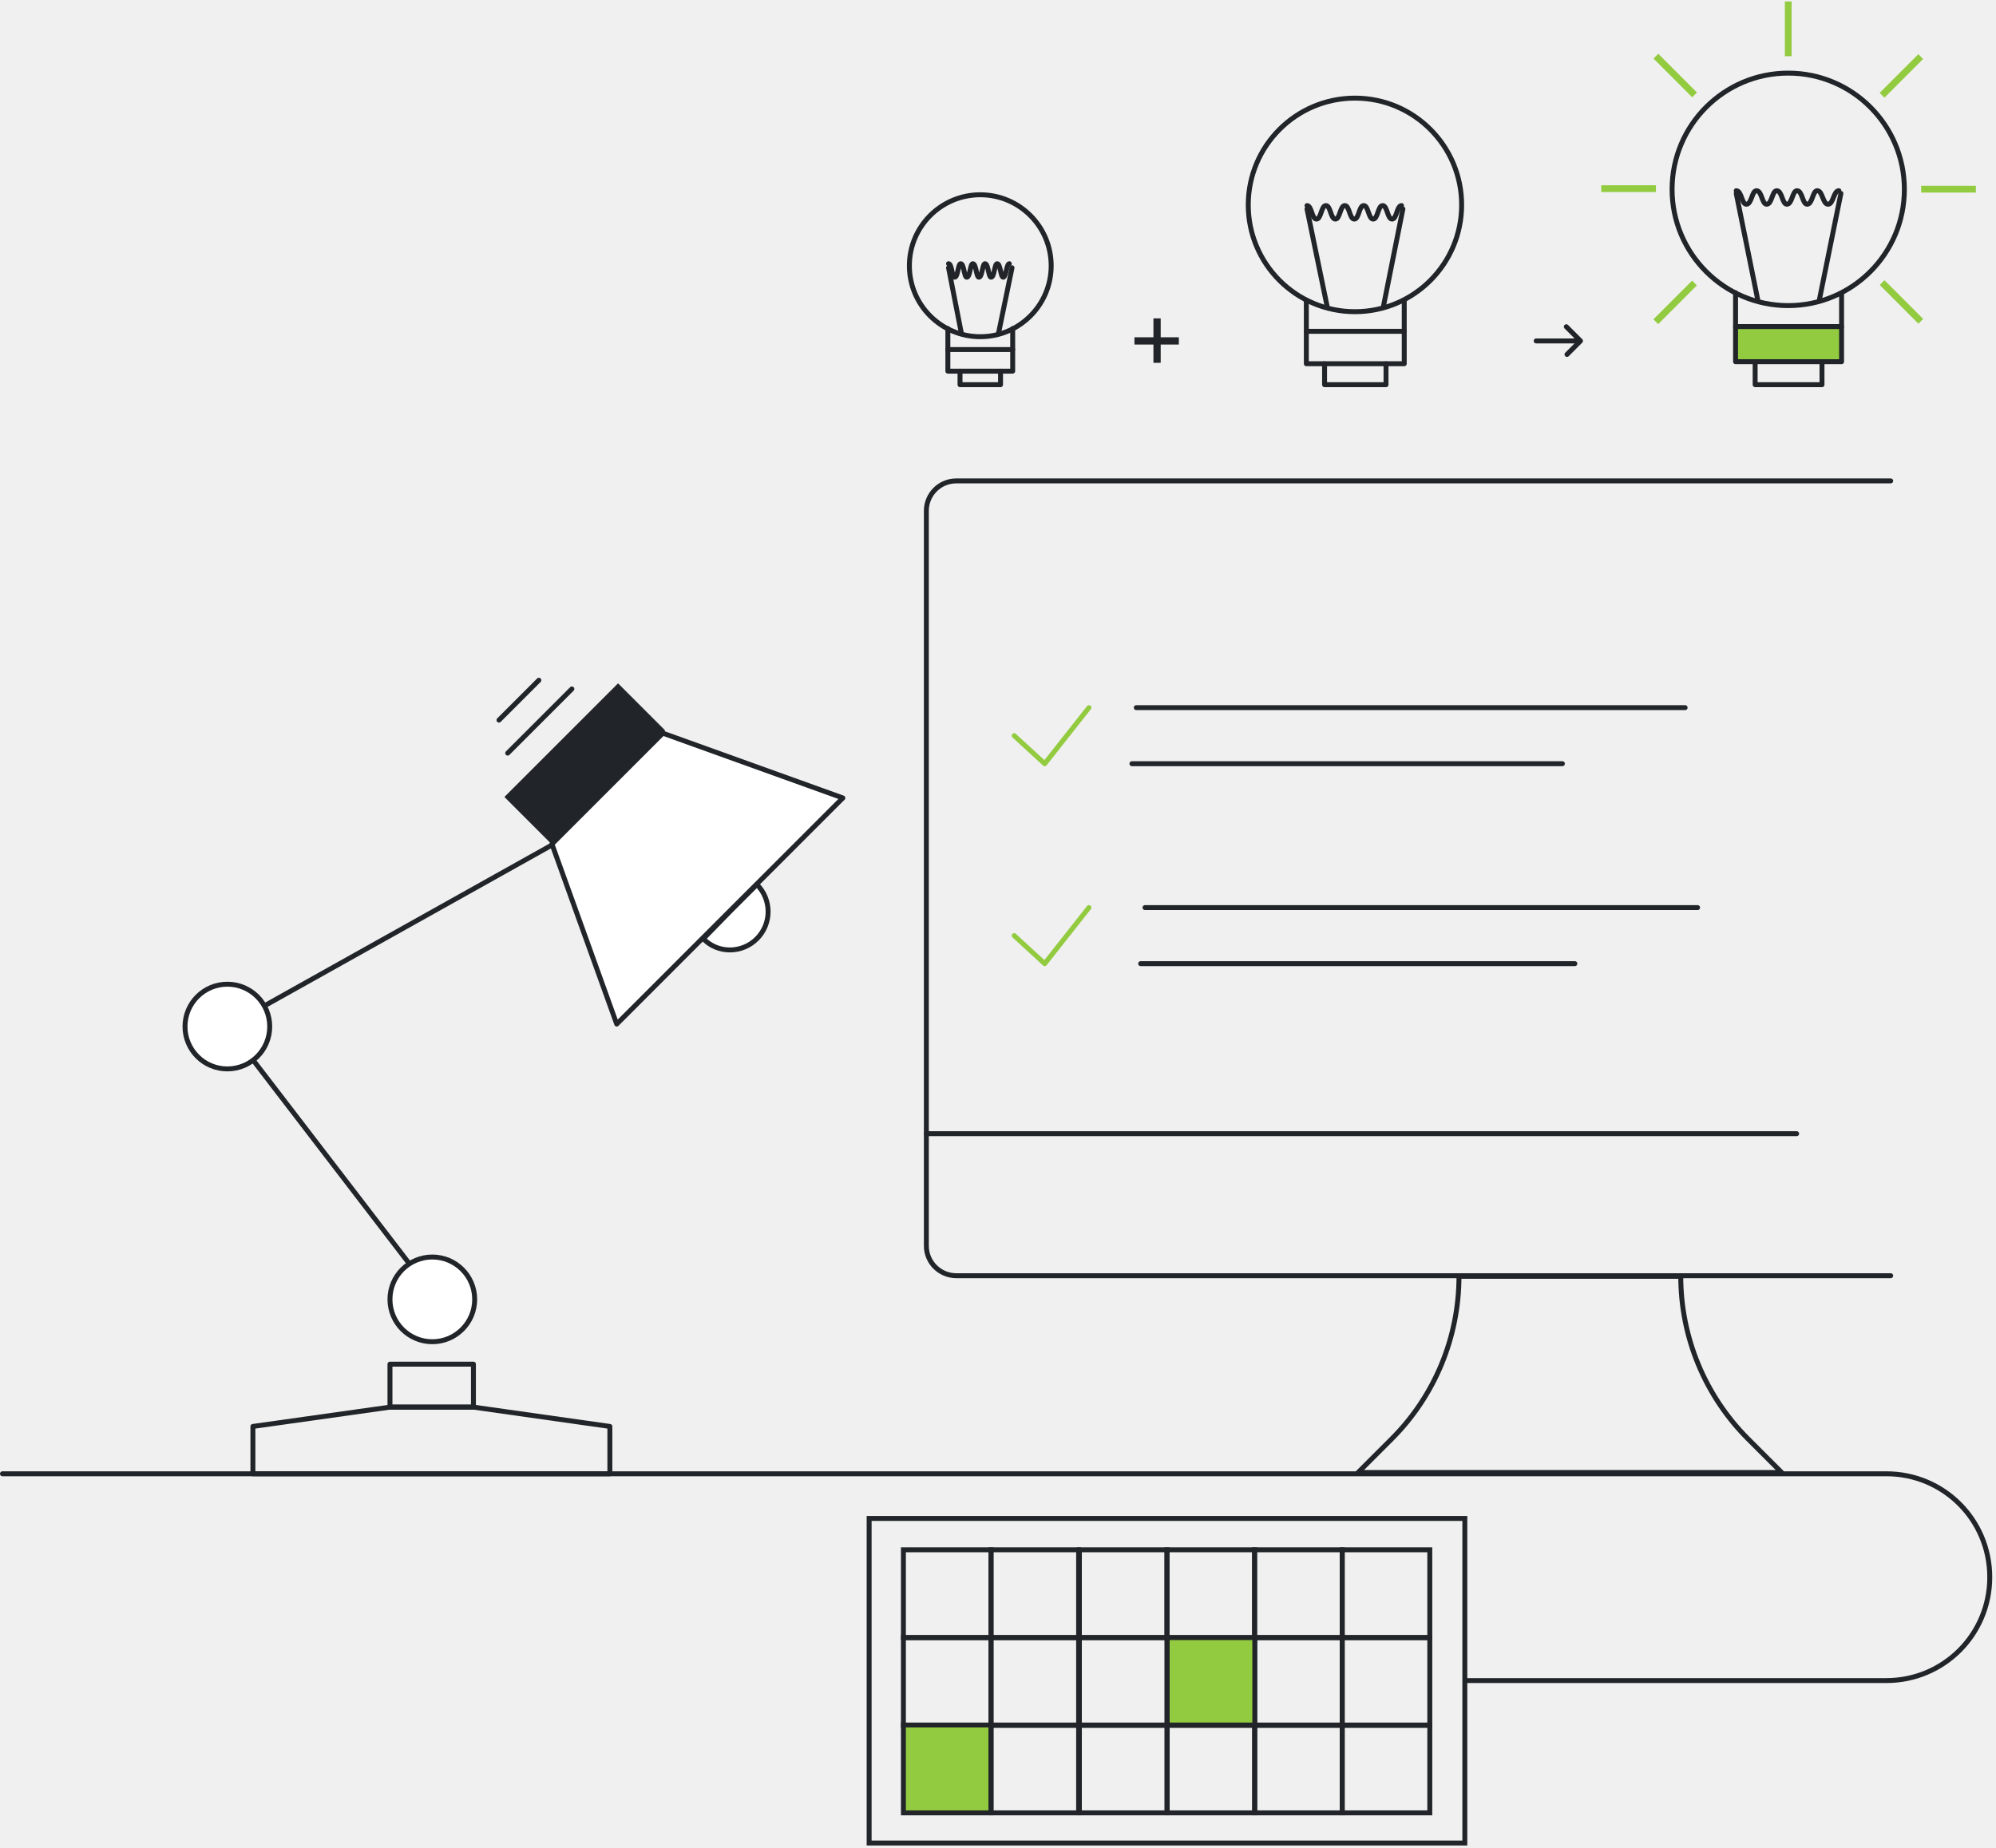
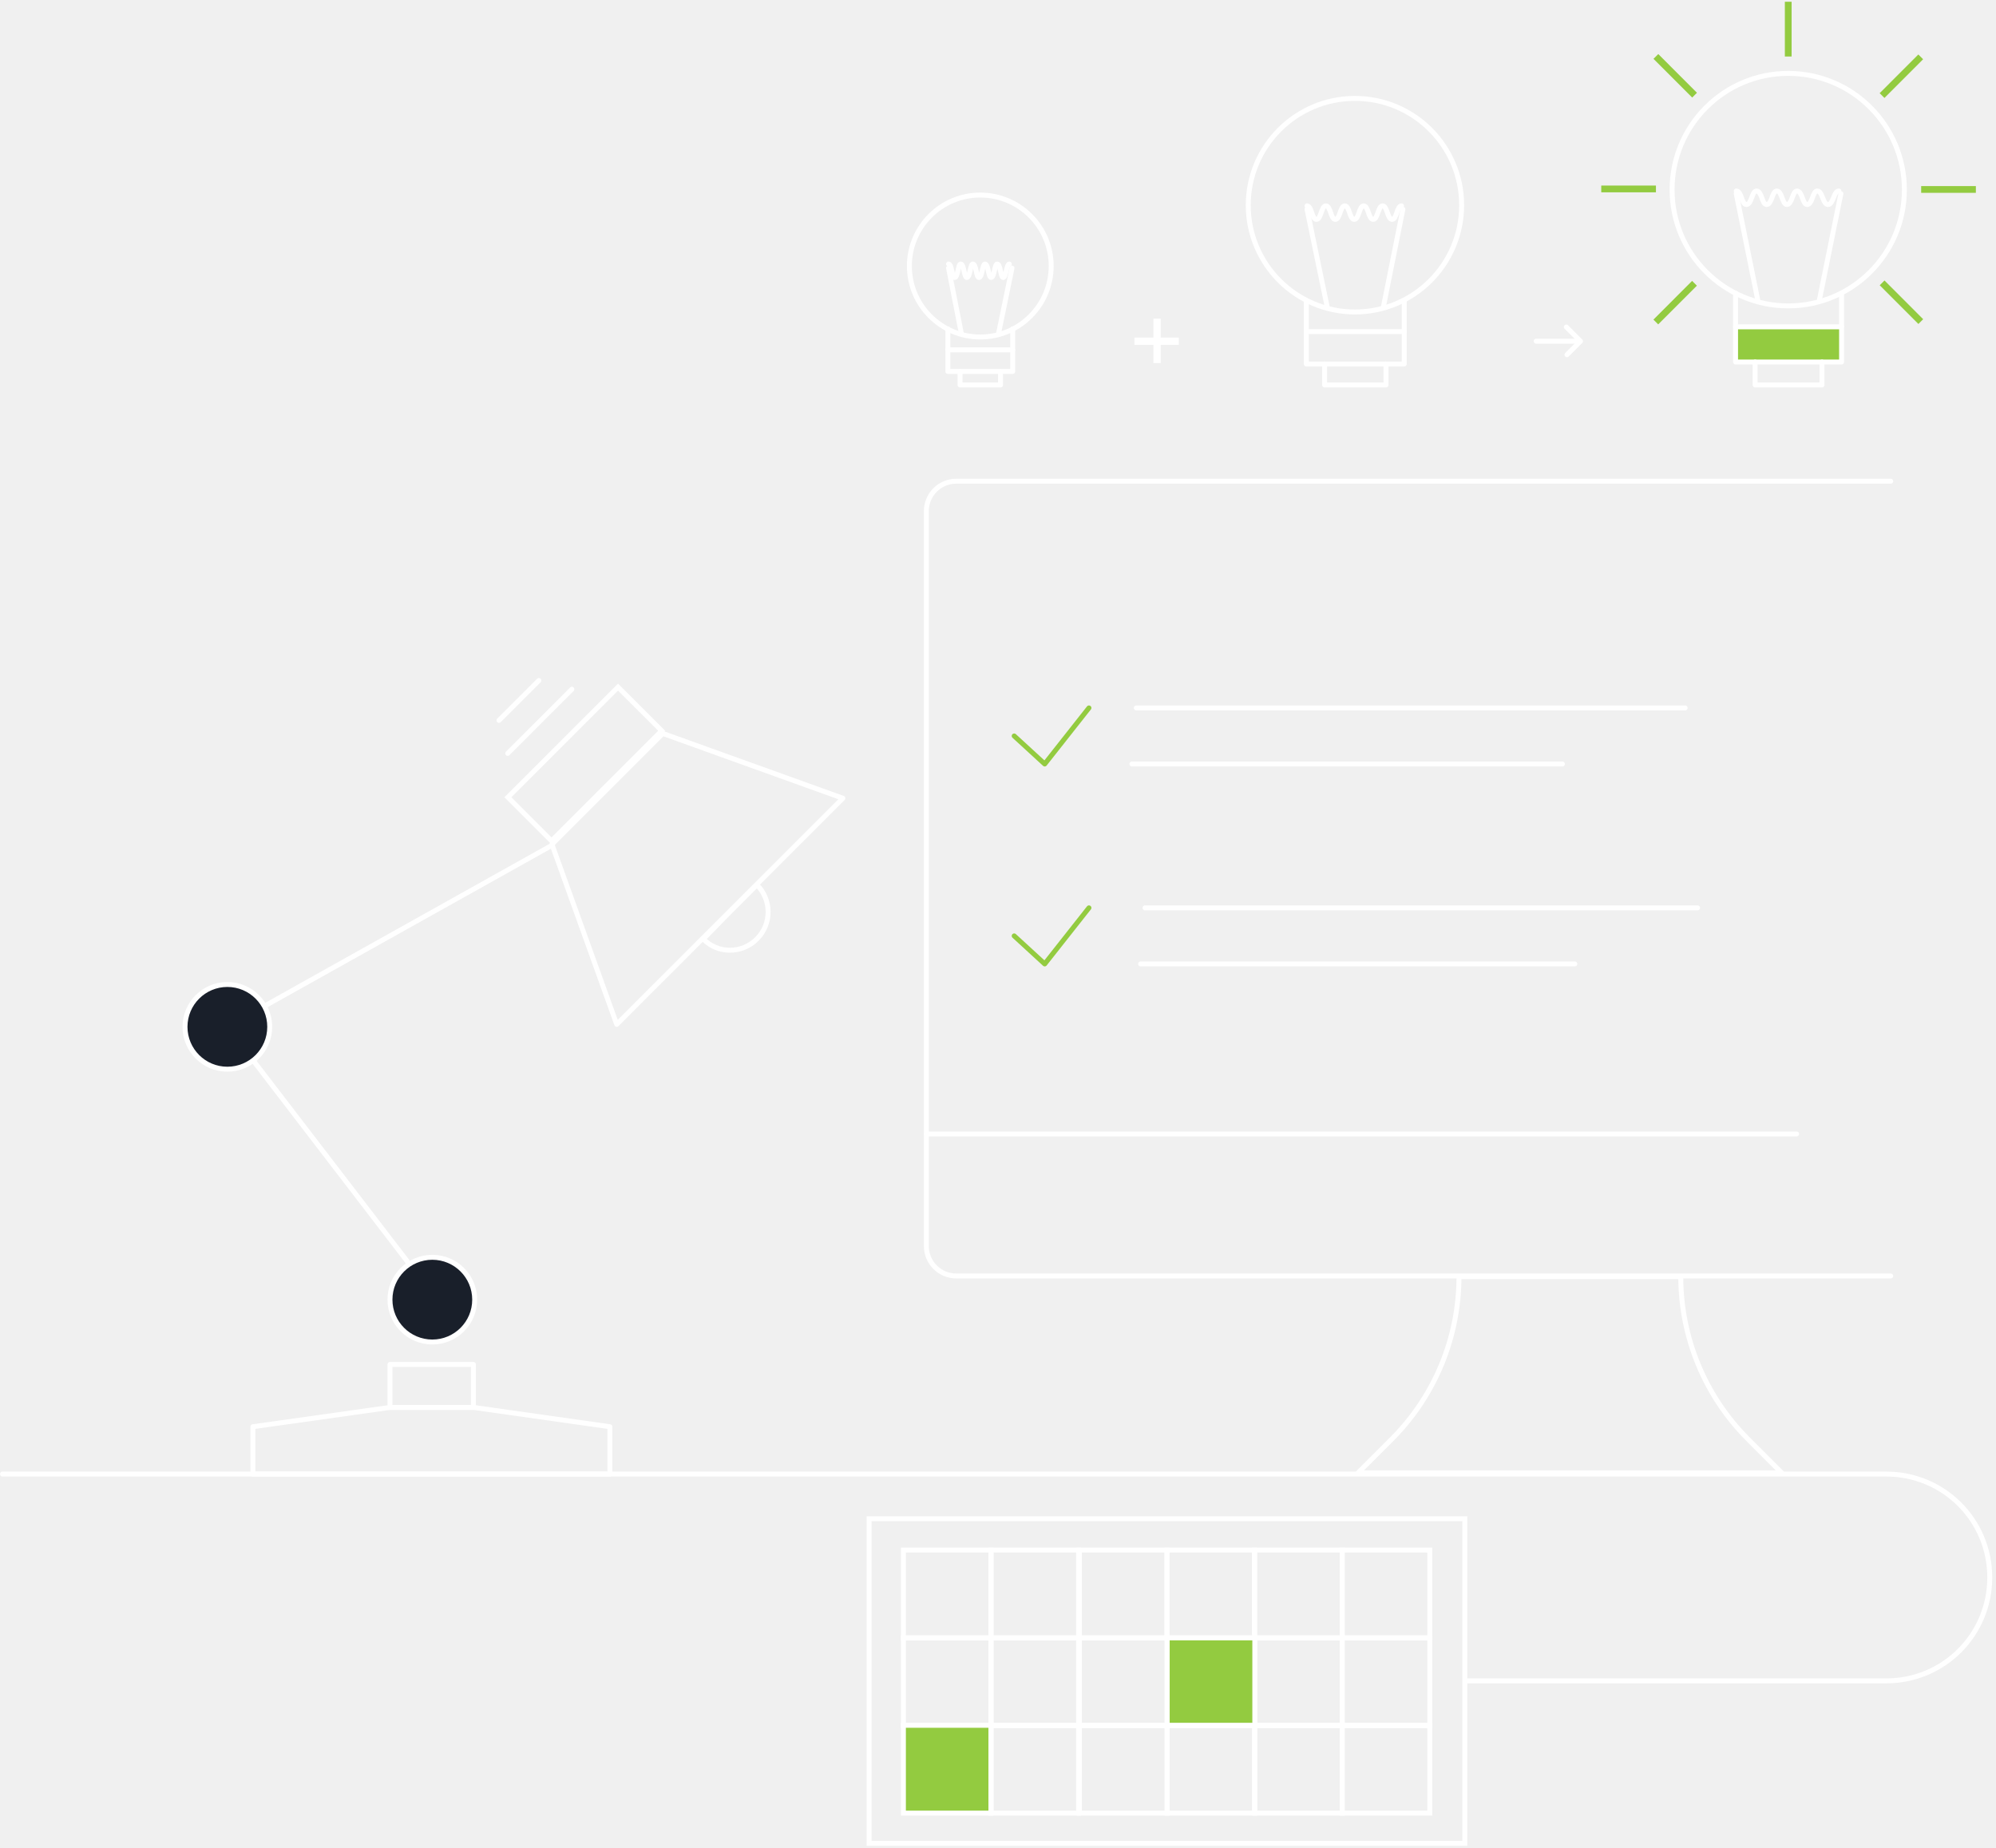
<svg xmlns="http://www.w3.org/2000/svg" width="404" height="374" viewBox="0 0 404 374" fill="none">
-   <path d="M0.501 298.347H381.806C393.406 298.347 402.737 307.678 402.737 319.279C402.737 330.879 393.406 340.21 381.806 340.21H347.256H296.693" stroke="#212529" stroke-miterlimit="10" stroke-linecap="round" stroke-linejoin="round" />
-   <path d="M95.826 276.155H78.93V284.855H95.826V276.155Z" stroke="#212529" stroke-miterlimit="10" stroke-linecap="round" stroke-linejoin="round" />
-   <path d="M123.441 298.347H51.19V288.764L78.93 284.855H95.827L123.441 288.764V298.347Z" stroke="#212529" stroke-miterlimit="10" stroke-linecap="round" stroke-linejoin="round" />
-   <path d="M88.387 263.041L46.02 207.812L111.84 170.993" stroke="#212529" stroke-miterlimit="10" stroke-linecap="round" stroke-linejoin="round" />
-   <path d="M46.02 216.387C50.755 216.387 54.594 212.548 54.594 207.812C54.594 203.077 50.755 199.238 46.02 199.238C41.284 199.238 37.446 203.077 37.446 207.812C37.446 212.548 41.284 216.387 46.02 216.387Z" fill="white" stroke="#212529" stroke-miterlimit="10" stroke-linecap="round" stroke-linejoin="round" />
-   <path d="M87.504 271.615C92.24 271.615 96.079 267.777 96.079 263.041C96.079 258.306 92.24 254.467 87.504 254.467C82.769 254.467 78.93 258.306 78.93 263.041C78.93 267.777 82.769 271.615 87.504 271.615Z" fill="white" stroke="#212529" stroke-miterlimit="10" stroke-linecap="round" stroke-linejoin="round" />
-   <path d="M125.097 138.333L102.093 161.336L111.633 170.876L134.637 147.873L125.097 138.333Z" fill="#212529" />
-   <path d="M134.158 148.422L111.714 170.867L124.828 207.308L170.599 161.536L134.158 148.422Z" fill="white" stroke="#212529" stroke-miterlimit="10" stroke-linecap="round" stroke-linejoin="round" />
-   <path d="M147.777 184.485L153.199 179.063C156.225 182.09 156.225 187.007 153.199 190.034C150.173 193.06 145.255 193.06 142.355 190.034L147.777 184.485Z" fill="white" stroke="#212529" stroke-miterlimit="10" stroke-linecap="round" stroke-linejoin="round" />
-   <path d="M102.761 152.458L115.749 139.47" stroke="#212529" stroke-miterlimit="10" stroke-linecap="round" stroke-linejoin="round" />
-   <path d="M100.996 145.775L109.066 137.705" stroke="#212529" stroke-miterlimit="10" stroke-linecap="round" stroke-linejoin="round" />
-   <path d="M382.688 97.355H193.549C190.145 97.355 187.497 100.129 187.497 103.407V252.197C187.497 255.602 190.271 258.25 193.549 258.25H382.688" stroke="#212529" stroke-miterlimit="10" stroke-linecap="round" stroke-linejoin="round" />
-   <path d="M187.496 229.5H363.648" stroke="#212529" stroke-miterlimit="10" stroke-linecap="round" stroke-linejoin="round" />
-   <path d="M340.194 258.375H295.305C295.305 270.733 290.388 282.585 281.687 291.286L274.878 298.095H360.621L353.812 291.286C345.112 282.585 340.194 270.733 340.194 258.375Z" stroke="#212529" stroke-miterlimit="10" stroke-linecap="round" stroke-linejoin="round" />
-   <path d="M231.755 183.729H343.599" stroke="#212529" stroke-miterlimit="10" stroke-linecap="round" stroke-linejoin="round" />
-   <path d="M230.872 195.077H318.759" stroke="#212529" stroke-miterlimit="10" stroke-linecap="round" stroke-linejoin="round" />
-   <path d="M205.275 189.403L211.454 195.077L220.406 183.729" stroke="#93CB40" stroke-miterlimit="10" stroke-linecap="round" stroke-linejoin="round" />
-   <path d="M229.989 143.253H341.077" stroke="#212529" stroke-miterlimit="10" stroke-linecap="round" stroke-linejoin="round" />
-   <path d="M229.106 154.601H316.237" stroke="#212529" stroke-miterlimit="10" stroke-linecap="round" stroke-linejoin="round" />
-   <path d="M205.275 148.928L211.454 154.602L220.406 143.254" stroke="#93CB40" stroke-miterlimit="10" stroke-linecap="round" stroke-linejoin="round" />
-   <path d="M194.313 75.138V77.875H202.514V75.138" stroke="#212529" stroke-miterlimit="10" stroke-linecap="round" stroke-linejoin="round" />
-   <path d="M191.853 70.76H204.974" stroke="#212529" stroke-miterlimit="10" stroke-linecap="round" stroke-linejoin="round" />
-   <path d="M194.587 67.477L191.99 54.205" stroke="#212529" stroke-miterlimit="10" stroke-linecap="round" stroke-linejoin="round" />
-   <path d="M202.104 67.477L204.838 54.205" stroke="#212529" stroke-miterlimit="10" stroke-linecap="round" stroke-linejoin="round" />
-   <path d="M191.99 53.384C192.673 53.384 192.673 56.12 193.22 56.12C193.903 56.12 193.903 53.384 194.45 53.384C195.134 53.384 195.134 56.12 195.68 56.12C196.364 56.12 196.364 53.384 196.91 53.384C197.594 53.384 197.594 56.12 198.141 56.12C198.824 56.12 198.824 53.384 199.371 53.384C200.054 53.384 200.054 56.12 200.601 56.12C201.284 56.12 201.284 53.384 201.831 53.384C202.514 53.384 202.514 56.12 203.061 56.12C203.608 56.12 203.744 53.384 204.291 53.384" stroke="#212529" stroke-miterlimit="10" stroke-linecap="round" stroke-linejoin="round" />
-   <path d="M198.414 68.161C206.34 68.161 212.765 61.729 212.765 53.795C212.765 45.86 206.34 39.428 198.414 39.428C190.488 39.428 184.063 45.86 184.063 53.795C184.063 61.729 190.488 68.161 198.414 68.161Z" stroke="#212529" stroke-miterlimit="10" stroke-linecap="round" stroke-linejoin="round" />
-   <path d="M191.853 66.519V75.138H204.974V66.519" stroke="#212529" stroke-miterlimit="10" stroke-linecap="round" stroke-linejoin="round" />
-   <path d="M268.098 73.633V77.875H280.536V73.633" stroke="#212529" stroke-miterlimit="10" stroke-linecap="round" stroke-linejoin="round" />
-   <path d="M264.407 67.066H284.226" stroke="#212529" stroke-miterlimit="10" stroke-linecap="round" stroke-linejoin="round" />
-   <path d="M268.645 62.14L264.544 42.301" stroke="#212529" stroke-miterlimit="10" stroke-linecap="round" stroke-linejoin="round" />
-   <path d="M279.989 62.14L283.952 42.301" stroke="#212529" stroke-miterlimit="10" stroke-linecap="round" stroke-linejoin="round" />
-   <path d="M264.544 41.617C265.501 41.617 265.501 44.354 266.458 44.354C267.414 44.354 267.414 41.617 268.371 41.617C269.328 41.617 269.328 44.354 270.285 44.354C271.241 44.354 271.241 41.617 272.198 41.617C273.155 41.617 273.155 44.354 274.112 44.354C275.068 44.354 275.068 41.617 276.025 41.617C276.982 41.617 276.982 44.354 277.939 44.354C278.895 44.354 278.895 41.617 279.852 41.617C280.809 41.617 280.809 44.354 281.766 44.354C282.722 44.354 282.722 41.617 283.679 41.617" stroke="#212529" stroke-miterlimit="10" stroke-linecap="round" stroke-linejoin="round" />
-   <path d="M274.248 63.098C286.175 63.098 295.843 53.42 295.843 41.48C295.843 29.541 286.175 19.863 274.248 19.863C262.321 19.863 252.653 29.541 252.653 41.48C252.653 53.42 262.321 63.098 274.248 63.098Z" stroke="#212529" stroke-miterlimit="10" stroke-linecap="round" stroke-linejoin="round" />
-   <path d="M264.407 60.772V73.633H284.226V60.772" stroke="#212529" stroke-miterlimit="10" stroke-linecap="round" stroke-linejoin="round" />
-   <path d="M372.743 66.108H351.285V73.223H372.743V66.108Z" fill="#93CB40" />
-   <path d="M355.249 73.223V77.875H368.78V73.223" stroke="#212529" stroke-miterlimit="10" stroke-linecap="round" stroke-linejoin="round" />
-   <path d="M351.285 66.108H372.743" stroke="#212529" stroke-miterlimit="10" stroke-linecap="round" stroke-linejoin="round" />
-   <path d="M355.795 60.772L351.421 39.154" stroke="#212529" stroke-miterlimit="10" stroke-linecap="round" stroke-linejoin="round" />
-   <path d="M368.233 60.772L372.607 39.154" stroke="#212529" stroke-miterlimit="10" stroke-linecap="round" stroke-linejoin="round" />
-   <path d="M351.421 38.607C352.515 38.607 352.515 41.344 353.472 41.344C354.565 41.344 354.565 38.607 355.522 38.607C356.615 38.607 356.615 41.344 357.572 41.344C358.665 41.344 358.665 38.607 359.622 38.607C360.716 38.607 360.716 41.344 361.672 41.344C362.766 41.344 362.766 38.607 363.722 38.607C364.816 38.607 364.816 41.344 365.773 41.344C366.866 41.344 366.866 38.607 367.823 38.607C368.916 38.607 368.916 41.344 370.01 41.344C371.103 41.344 371.103 38.607 372.197 38.607" stroke="#212529" stroke-miterlimit="10" stroke-linecap="round" stroke-linejoin="round" />
-   <path d="M361.946 61.867C374.929 61.867 385.455 51.331 385.455 38.334C385.455 25.337 374.929 14.8 361.946 14.8C348.962 14.8 338.437 25.337 338.437 38.334C338.437 51.331 348.962 61.867 361.946 61.867Z" stroke="#212529" stroke-miterlimit="10" stroke-linecap="round" stroke-linejoin="round" />
-   <path d="M351.285 59.267V73.223H372.743V59.404" stroke="#212529" stroke-miterlimit="10" stroke-linecap="round" stroke-linejoin="round" />
-   <path d="M362.629 0.298H361.262V11.38H362.629V0.298Z" fill="#93CB40" />
-   <path d="M335.644 10.886L334.677 11.854L342.506 19.69L343.472 18.723L335.644 10.886Z" fill="#93CB40" />
-   <path d="M381.43 56.722L380.464 57.69L388.292 65.526L389.258 64.559L381.43 56.722Z" fill="#93CB40" />
-   <path d="M324.1 37.506L324.1 38.874L335.171 38.874L335.171 37.506L324.1 37.506Z" fill="#93CB40" />
-   <path d="M388.854 37.611L388.854 38.98L399.925 38.98L399.925 37.611L388.854 37.611Z" fill="#93CB40" />
-   <path d="M334.661 64.642L335.628 65.609L343.456 57.773L342.49 56.805L334.661 64.642Z" fill="#93CB40" />
-   <path d="M380.452 18.806L381.418 19.773L389.247 11.937L388.28 10.969L380.452 18.806Z" fill="#93CB40" />
-   <path d="M238.601 68.276H229.616V69.748H238.601V68.276Z" fill="#212529" />
-   <path d="M234.93 73.444V64.45H233.46V73.444H234.93Z" fill="#212529" />
-   <path d="M310.929 69.016L319.49 69.016" stroke="#212529" stroke-miterlimit="10" stroke-linecap="round" stroke-linejoin="round" />
-   <path d="M317.03 66.143L319.9 69.016L317.167 71.752" stroke="#212529" stroke-miterlimit="10" stroke-linecap="round" stroke-linejoin="round" />
-   <path d="M296.49 307.392H175.917V373.101H296.49V307.392Z" stroke="#212529" stroke-miterlimit="10" stroke-linecap="round" />
-   <path d="M200.586 313.731H182.855V331.511H200.586V313.731Z" stroke="#212529" stroke-miterlimit="10" stroke-linecap="round" />
-   <path d="M218.318 313.731H200.586V331.511H218.318V313.731Z" stroke="#212529" stroke-miterlimit="10" stroke-linecap="round" />
-   <path d="M236.204 313.731H218.472V331.511H236.204V313.731Z" stroke="#212529" stroke-miterlimit="10" stroke-linecap="round" />
-   <path d="M253.935 313.731H236.204V331.511H253.935V313.731Z" stroke="#212529" stroke-miterlimit="10" stroke-linecap="round" />
-   <path d="M271.667 313.731H253.936V331.511H271.667V313.731Z" stroke="#212529" stroke-miterlimit="10" stroke-linecap="round" />
-   <path d="M289.398 313.731H271.666V331.511H289.398V313.731Z" stroke="#212529" stroke-miterlimit="10" stroke-linecap="round" />
-   <path d="M200.586 331.511H182.855V349.291H200.586V331.511Z" stroke="#212529" stroke-miterlimit="10" stroke-linecap="round" />
-   <path d="M200.586 349.206H182.855V366.986H200.586V349.206Z" fill="#93CB40" stroke="#212529" stroke-miterlimit="10" stroke-linecap="round" />
-   <path d="M218.318 331.511H200.586V349.291H218.318V331.511Z" stroke="#212529" stroke-miterlimit="10" stroke-linecap="round" />
-   <path d="M218.318 349.206H200.586V366.986H218.318V349.206Z" stroke="#212529" stroke-miterlimit="10" stroke-linecap="round" />
-   <path d="M236.204 331.511H218.472V349.291H236.204V331.511Z" stroke="#212529" stroke-miterlimit="10" stroke-linecap="round" />
-   <path d="M236.204 349.206H218.472V366.986H236.204V349.206Z" stroke="#212529" stroke-miterlimit="10" stroke-linecap="round" />
-   <path d="M271.667 331.511H253.936V349.291H271.667V331.511Z" stroke="#212529" stroke-miterlimit="10" stroke-linecap="round" />
-   <path d="M271.667 349.206H253.936V366.986H271.667V349.206Z" stroke="#212529" stroke-miterlimit="10" stroke-linecap="round" />
-   <path d="M253.978 331.511H236.247V349.291H253.978V331.511Z" fill="#93CB40" stroke="#212529" stroke-miterlimit="10" stroke-linecap="round" />
-   <path d="M253.978 349.206H236.247V366.986H253.978V349.206Z" stroke="#212529" stroke-miterlimit="10" stroke-linecap="round" />
-   <path d="M289.398 331.511H271.666V349.291H289.398V331.511Z" stroke="#212529" stroke-miterlimit="10" stroke-linecap="round" />
-   <path d="M289.398 349.206H271.666V366.986H289.398V349.206Z" stroke="#212529" stroke-miterlimit="10" stroke-linecap="round" />
+   <path d="M0.501 298.405H381.806C393.406 298.405 402.737 307.736 402.737 319.336C402.737 330.937 393.406 340.268 381.806 340.268H347.256H296.693" stroke="white" stroke-miterlimit="10" stroke-linecap="round" stroke-linejoin="round" />
+   <path d="M95.827 276.212H78.93V284.913H95.827V276.212Z" stroke="white" stroke-miterlimit="10" stroke-linecap="round" stroke-linejoin="round" />
+   <path d="M123.441 298.405H51.19V288.822L78.93 284.913H95.827L123.441 288.822V298.405Z" stroke="white" stroke-miterlimit="10" stroke-linecap="round" stroke-linejoin="round" />
+   <path d="M88.387 263.099L46.02 207.87L111.84 171.051" stroke="white" stroke-miterlimit="10" stroke-linecap="round" stroke-linejoin="round" />
+   <path d="M46.02 216.445C50.756 216.445 54.594 212.606 54.594 207.87C54.594 203.135 50.756 199.296 46.02 199.296C41.285 199.296 37.446 203.135 37.446 207.87C37.446 212.606 41.285 216.445 46.02 216.445Z" fill="#191F2A" stroke="white" stroke-miterlimit="10" stroke-linecap="round" stroke-linejoin="round" />
+   <path d="M87.504 271.673C92.24 271.673 96.079 267.834 96.079 263.099C96.079 258.364 92.24 254.525 87.504 254.525C82.769 254.525 78.93 258.364 78.93 263.099C78.93 267.834 82.769 271.673 87.504 271.673Z" fill="#191F2A" stroke="white" stroke-miterlimit="10" stroke-linecap="round" stroke-linejoin="round" />
+   <path d="M111.634 170.227L102.801 161.394L125.097 139.098L133.93 147.931L111.634 170.227Z" stroke="white" />
+   <path d="M134.159 148.48L111.714 170.925L124.828 207.366L170.6 161.594L134.159 148.48Z" stroke="white" stroke-miterlimit="10" stroke-linecap="round" stroke-linejoin="round" />
+   <path d="M147.777 184.543L153.199 179.121C156.225 182.148 156.225 187.065 153.199 190.091C150.173 193.118 145.255 193.118 142.355 190.091L147.777 184.543Z" stroke="white" stroke-miterlimit="10" stroke-linecap="round" stroke-linejoin="round" />
+   <path d="M102.762 152.515L115.749 139.528" stroke="white" stroke-miterlimit="10" stroke-linecap="round" stroke-linejoin="round" />
+   <path d="M100.997 145.832L109.067 137.762" stroke="white" stroke-miterlimit="10" stroke-linecap="round" stroke-linejoin="round" />
+   <path d="M382.689 97.413H193.55C190.145 97.413 187.497 100.187 187.497 103.465V252.255C187.497 255.659 190.271 258.307 193.55 258.307H382.689" stroke="white" stroke-miterlimit="10" stroke-linecap="round" stroke-linejoin="round" />
+   <path d="M187.496 229.558H363.648" stroke="white" stroke-miterlimit="10" stroke-linecap="round" stroke-linejoin="round" />
+   <path d="M340.195 258.433H295.305C295.305 270.79 290.388 282.643 281.687 291.344L274.878 298.153H360.622L353.813 291.344C345.112 282.643 340.195 270.79 340.195 258.433Z" stroke="white" stroke-miterlimit="10" stroke-linecap="round" stroke-linejoin="round" />
+   <path d="M231.755 183.787H343.599" stroke="white" stroke-miterlimit="10" stroke-linecap="round" stroke-linejoin="round" />
+   <path d="M230.872 195.135H318.759" stroke="white" stroke-miterlimit="10" stroke-linecap="round" stroke-linejoin="round" />
+   <path d="M205.275 189.461L211.454 195.135L220.407 183.786" stroke="#93CB40" stroke-miterlimit="10" stroke-linecap="round" stroke-linejoin="round" />
+   <path d="M229.99 143.311H341.078" stroke="white" stroke-miterlimit="10" stroke-linecap="round" stroke-linejoin="round" />
+   <path d="M229.107 154.659H316.237" stroke="white" stroke-miterlimit="10" stroke-linecap="round" stroke-linejoin="round" />
+   <path d="M205.275 148.986L211.454 154.66L220.407 143.312" stroke="#93CB40" stroke-miterlimit="10" stroke-linecap="round" stroke-linejoin="round" />
+   <path d="M194.314 75.196V77.933H202.515V75.196" stroke="white" stroke-miterlimit="10" stroke-linecap="round" stroke-linejoin="round" />
+   <path d="M191.854 70.818H204.975" stroke="white" stroke-miterlimit="10" stroke-linecap="round" stroke-linejoin="round" />
+   <path d="M194.587 67.534L191.99 54.263" stroke="white" stroke-miterlimit="10" stroke-linecap="round" stroke-linejoin="round" />
+   <path d="M202.104 67.534L204.838 54.263" stroke="white" stroke-miterlimit="10" stroke-linecap="round" stroke-linejoin="round" />
+   <path d="M191.99 53.442C192.674 53.442 192.674 56.178 193.22 56.178C193.904 56.178 193.904 53.442 194.45 53.442C195.134 53.442 195.134 56.178 195.681 56.178C196.364 56.178 196.364 53.442 196.911 53.442C197.594 53.442 197.594 56.178 198.141 56.178C198.824 56.178 198.824 53.442 199.371 53.442C200.054 53.442 200.054 56.178 200.601 56.178C201.284 56.178 201.284 53.442 201.831 53.442C202.515 53.442 202.515 56.178 203.061 56.178C203.608 56.178 203.745 53.442 204.291 53.442" stroke="white" stroke-miterlimit="10" stroke-linecap="round" stroke-linejoin="round" />
+   <path d="M198.414 68.219C206.34 68.219 212.766 61.787 212.766 53.852C212.766 45.918 206.34 39.486 198.414 39.486C190.488 39.486 184.063 45.918 184.063 53.852C184.063 61.787 190.488 68.219 198.414 68.219Z" stroke="white" stroke-miterlimit="10" stroke-linecap="round" stroke-linejoin="round" />
+   <path d="M191.854 66.577V75.196H204.975V66.577" stroke="white" stroke-miterlimit="10" stroke-linecap="round" stroke-linejoin="round" />
+   <path d="M268.098 73.691V77.933H280.536V73.691" stroke="white" stroke-miterlimit="10" stroke-linecap="round" stroke-linejoin="round" />
+   <path d="M264.408 67.124H284.226" stroke="white" stroke-miterlimit="10" stroke-linecap="round" stroke-linejoin="round" />
+   <path d="M268.645 62.198L264.545 42.359" stroke="white" stroke-miterlimit="10" stroke-linecap="round" stroke-linejoin="round" />
+   <path d="M279.989 62.198L283.953 42.359" stroke="white" stroke-miterlimit="10" stroke-linecap="round" stroke-linejoin="round" />
+   <path d="M264.545 41.675C265.502 41.675 265.502 44.411 266.458 44.411C267.415 44.411 267.415 41.675 268.372 41.675C269.329 41.675 269.329 44.411 270.285 44.411C271.242 44.411 271.242 41.675 272.199 41.675C273.156 41.675 273.156 44.411 274.112 44.411C275.069 44.411 275.069 41.675 276.026 41.675C276.983 41.675 276.983 44.411 277.939 44.411C278.896 44.411 278.896 41.675 279.853 41.675C280.81 41.675 280.81 44.411 281.766 44.411C282.723 44.411 282.723 41.675 283.68 41.675" stroke="white" stroke-miterlimit="10" stroke-linecap="round" stroke-linejoin="round" />
+   <path d="M274.249 63.156C286.175 63.156 295.844 53.477 295.844 41.538C295.844 29.599 286.175 19.921 274.249 19.921C262.322 19.921 252.653 29.599 252.653 41.538C252.653 53.477 262.322 63.156 274.249 63.156Z" stroke="white" stroke-miterlimit="10" stroke-linecap="round" stroke-linejoin="round" />
+   <path d="M264.408 60.83V73.691H284.226V60.83" stroke="white" stroke-miterlimit="10" stroke-linecap="round" stroke-linejoin="round" />
+   <path d="M372.744 66.166H351.285V73.281H372.744V66.166Z" fill="#93CB40" />
+   <path d="M355.249 73.281V77.933H368.78V73.281" stroke="white" stroke-miterlimit="10" stroke-linecap="round" stroke-linejoin="round" />
+   <path d="M351.285 66.166H372.744" stroke="white" stroke-miterlimit="10" stroke-linecap="round" stroke-linejoin="round" />
+   <path d="M355.796 60.83L351.422 39.212" stroke="white" stroke-miterlimit="10" stroke-linecap="round" stroke-linejoin="round" />
+   <path d="M368.233 60.83L372.607 39.212" stroke="white" stroke-miterlimit="10" stroke-linecap="round" stroke-linejoin="round" />
+   <path d="M351.422 38.665C352.515 38.665 352.515 41.402 353.472 41.402C354.565 41.402 354.565 38.665 355.522 38.665C356.616 38.665 356.616 41.402 357.572 41.402C358.666 41.402 358.666 38.665 359.623 38.665C360.716 38.665 360.716 41.402 361.673 41.402C362.766 41.402 362.766 38.665 363.723 38.665C364.816 38.665 364.816 41.402 365.773 41.402C366.867 41.402 366.867 38.665 367.823 38.665C368.917 38.665 368.917 41.402 370.01 41.402C371.104 41.402 371.104 38.665 372.197 38.665" stroke="white" stroke-miterlimit="10" stroke-linecap="round" stroke-linejoin="round" />
+   <path d="M361.946 61.925C374.93 61.925 385.455 51.389 385.455 38.392C385.455 25.395 374.93 14.858 361.946 14.858C348.963 14.858 338.438 25.395 338.438 38.392C338.438 51.389 348.963 61.925 361.946 61.925Z" stroke="white" stroke-miterlimit="10" stroke-linecap="round" stroke-linejoin="round" />
+   <path d="M351.285 59.325V73.281H372.744V59.462" stroke="white" stroke-miterlimit="10" stroke-linecap="round" stroke-linejoin="round" />
+   <path d="M362.629 0.355H361.263V11.438H362.629V0.355Z" fill="#93CB40" />
+   <path d="M335.644 10.944L334.677 11.912L342.506 19.748L343.472 18.781L335.644 10.944Z" fill="#93CB40" />
+   <path d="M381.43 56.78L380.464 57.748L388.292 65.584L389.259 64.617L381.43 56.78Z" fill="#93CB40" />
+   <path d="M324.1 37.564L324.1 38.932L335.171 38.932L335.171 37.564L324.1 37.564Z" fill="#93CB40" />
+   <path d="M388.854 37.669L388.854 39.037L399.925 39.037L399.925 37.669L388.854 37.669Z" fill="#93CB40" />
+   <path d="M334.662 64.7L335.628 65.667L343.457 57.831L342.49 56.863L334.662 64.7Z" fill="#93CB40" />
+   <path d="M380.452 18.864L381.418 19.831L389.247 11.995L388.28 11.027L380.452 18.864Z" fill="#93CB40" />
+   <path d="M238.601 68.334H229.616V69.806H238.601V68.334Z" fill="white" />
+   <path d="M234.931 73.502V64.508H233.46V73.502H234.931Z" fill="white" />
+   <path d="M310.929 69.074L319.49 69.074" stroke="white" stroke-miterlimit="10" stroke-linecap="round" stroke-linejoin="round" />
+   <path d="M317.03 66.2L319.9 69.074L317.166 71.81" stroke="white" stroke-miterlimit="10" stroke-linecap="round" stroke-linejoin="round" />
+   <path d="M296.491 307.45H175.917V373.159H296.491V307.45Z" stroke="white" stroke-miterlimit="10" stroke-linecap="round" />
+   <path d="M200.587 313.789H182.855V331.569H200.587V313.789Z" stroke="white" stroke-miterlimit="10" stroke-linecap="round" />
+   <path d="M218.318 313.789H200.587V331.569H218.318V313.789Z" stroke="white" stroke-miterlimit="10" stroke-linecap="round" />
+   <path d="M236.205 313.789H218.473V331.569H236.205V313.789Z" stroke="white" stroke-miterlimit="10" stroke-linecap="round" />
+   <path d="M253.936 313.789H236.205V331.569H253.936V313.789Z" stroke="white" stroke-miterlimit="10" stroke-linecap="round" />
+   <path d="M271.668 313.789H253.937V331.569H271.668V313.789Z" stroke="white" stroke-miterlimit="10" stroke-linecap="round" />
+   <path d="M289.398 313.789H271.667V331.569H289.398V313.789Z" stroke="white" stroke-miterlimit="10" stroke-linecap="round" />
+   <path d="M200.587 331.569H182.855V349.349H200.587V331.569Z" stroke="white" stroke-miterlimit="10" stroke-linecap="round" />
+   <path d="M200.587 349.264H182.855V367.044H200.587V349.264Z" fill="#93CB40" stroke="white" stroke-miterlimit="10" stroke-linecap="round" />
+   <path d="M218.318 331.569H200.587V349.349H218.318V331.569Z" stroke="white" stroke-miterlimit="10" stroke-linecap="round" />
+   <path d="M218.318 349.264H200.587V367.044H218.318V349.264Z" stroke="white" stroke-miterlimit="10" stroke-linecap="round" />
+   <path d="M236.205 331.569H218.473V349.349H236.205V331.569Z" stroke="white" stroke-miterlimit="10" stroke-linecap="round" />
+   <path d="M236.205 349.264H218.473V367.044H236.205V349.264Z" stroke="white" stroke-miterlimit="10" stroke-linecap="round" />
+   <path d="M271.668 331.569H253.937V349.349H271.668V331.569Z" stroke="white" stroke-miterlimit="10" stroke-linecap="round" />
+   <path d="M271.668 349.264H253.937V367.044H271.668V349.264Z" stroke="white" stroke-miterlimit="10" stroke-linecap="round" />
+   <path d="M253.979 331.569H236.248V349.349H253.979V331.569Z" fill="#93CB40" stroke="white" stroke-miterlimit="10" stroke-linecap="round" />
+   <path d="M253.979 349.264H236.248V367.044H253.979V349.264Z" stroke="white" stroke-miterlimit="10" stroke-linecap="round" />
+   <path d="M289.398 331.569H271.667V349.349H289.398V331.569Z" stroke="white" stroke-miterlimit="10" stroke-linecap="round" />
+   <path d="M289.398 349.264H271.667V367.044H289.398V349.264Z" stroke="white" stroke-miterlimit="10" stroke-linecap="round" />
</svg>
